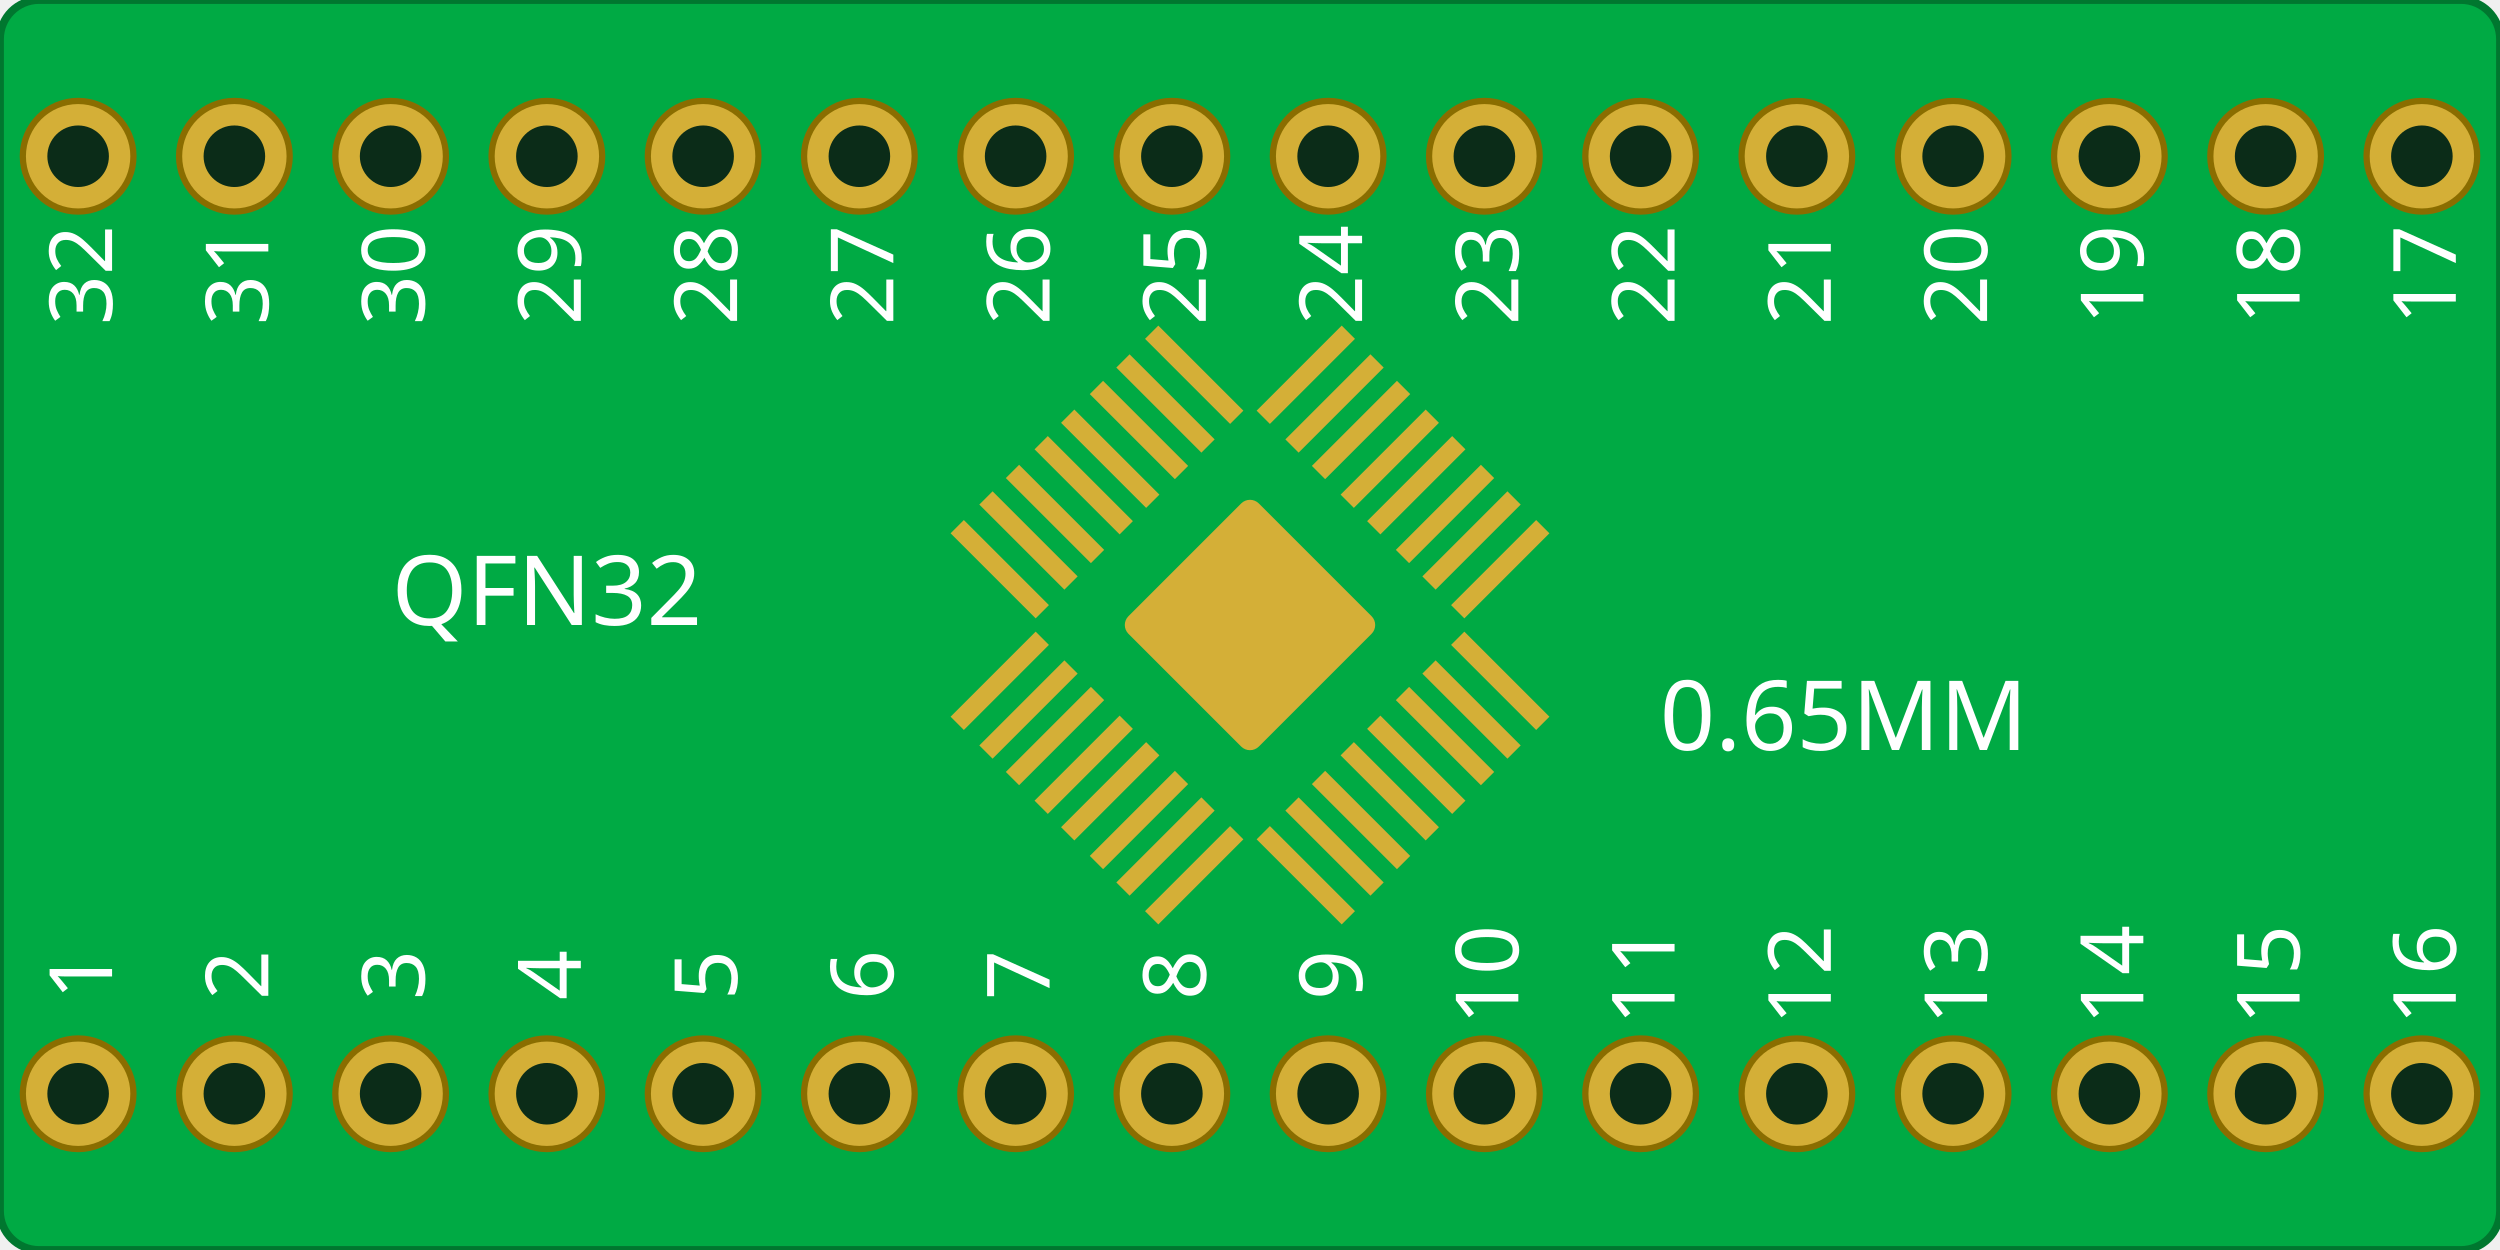
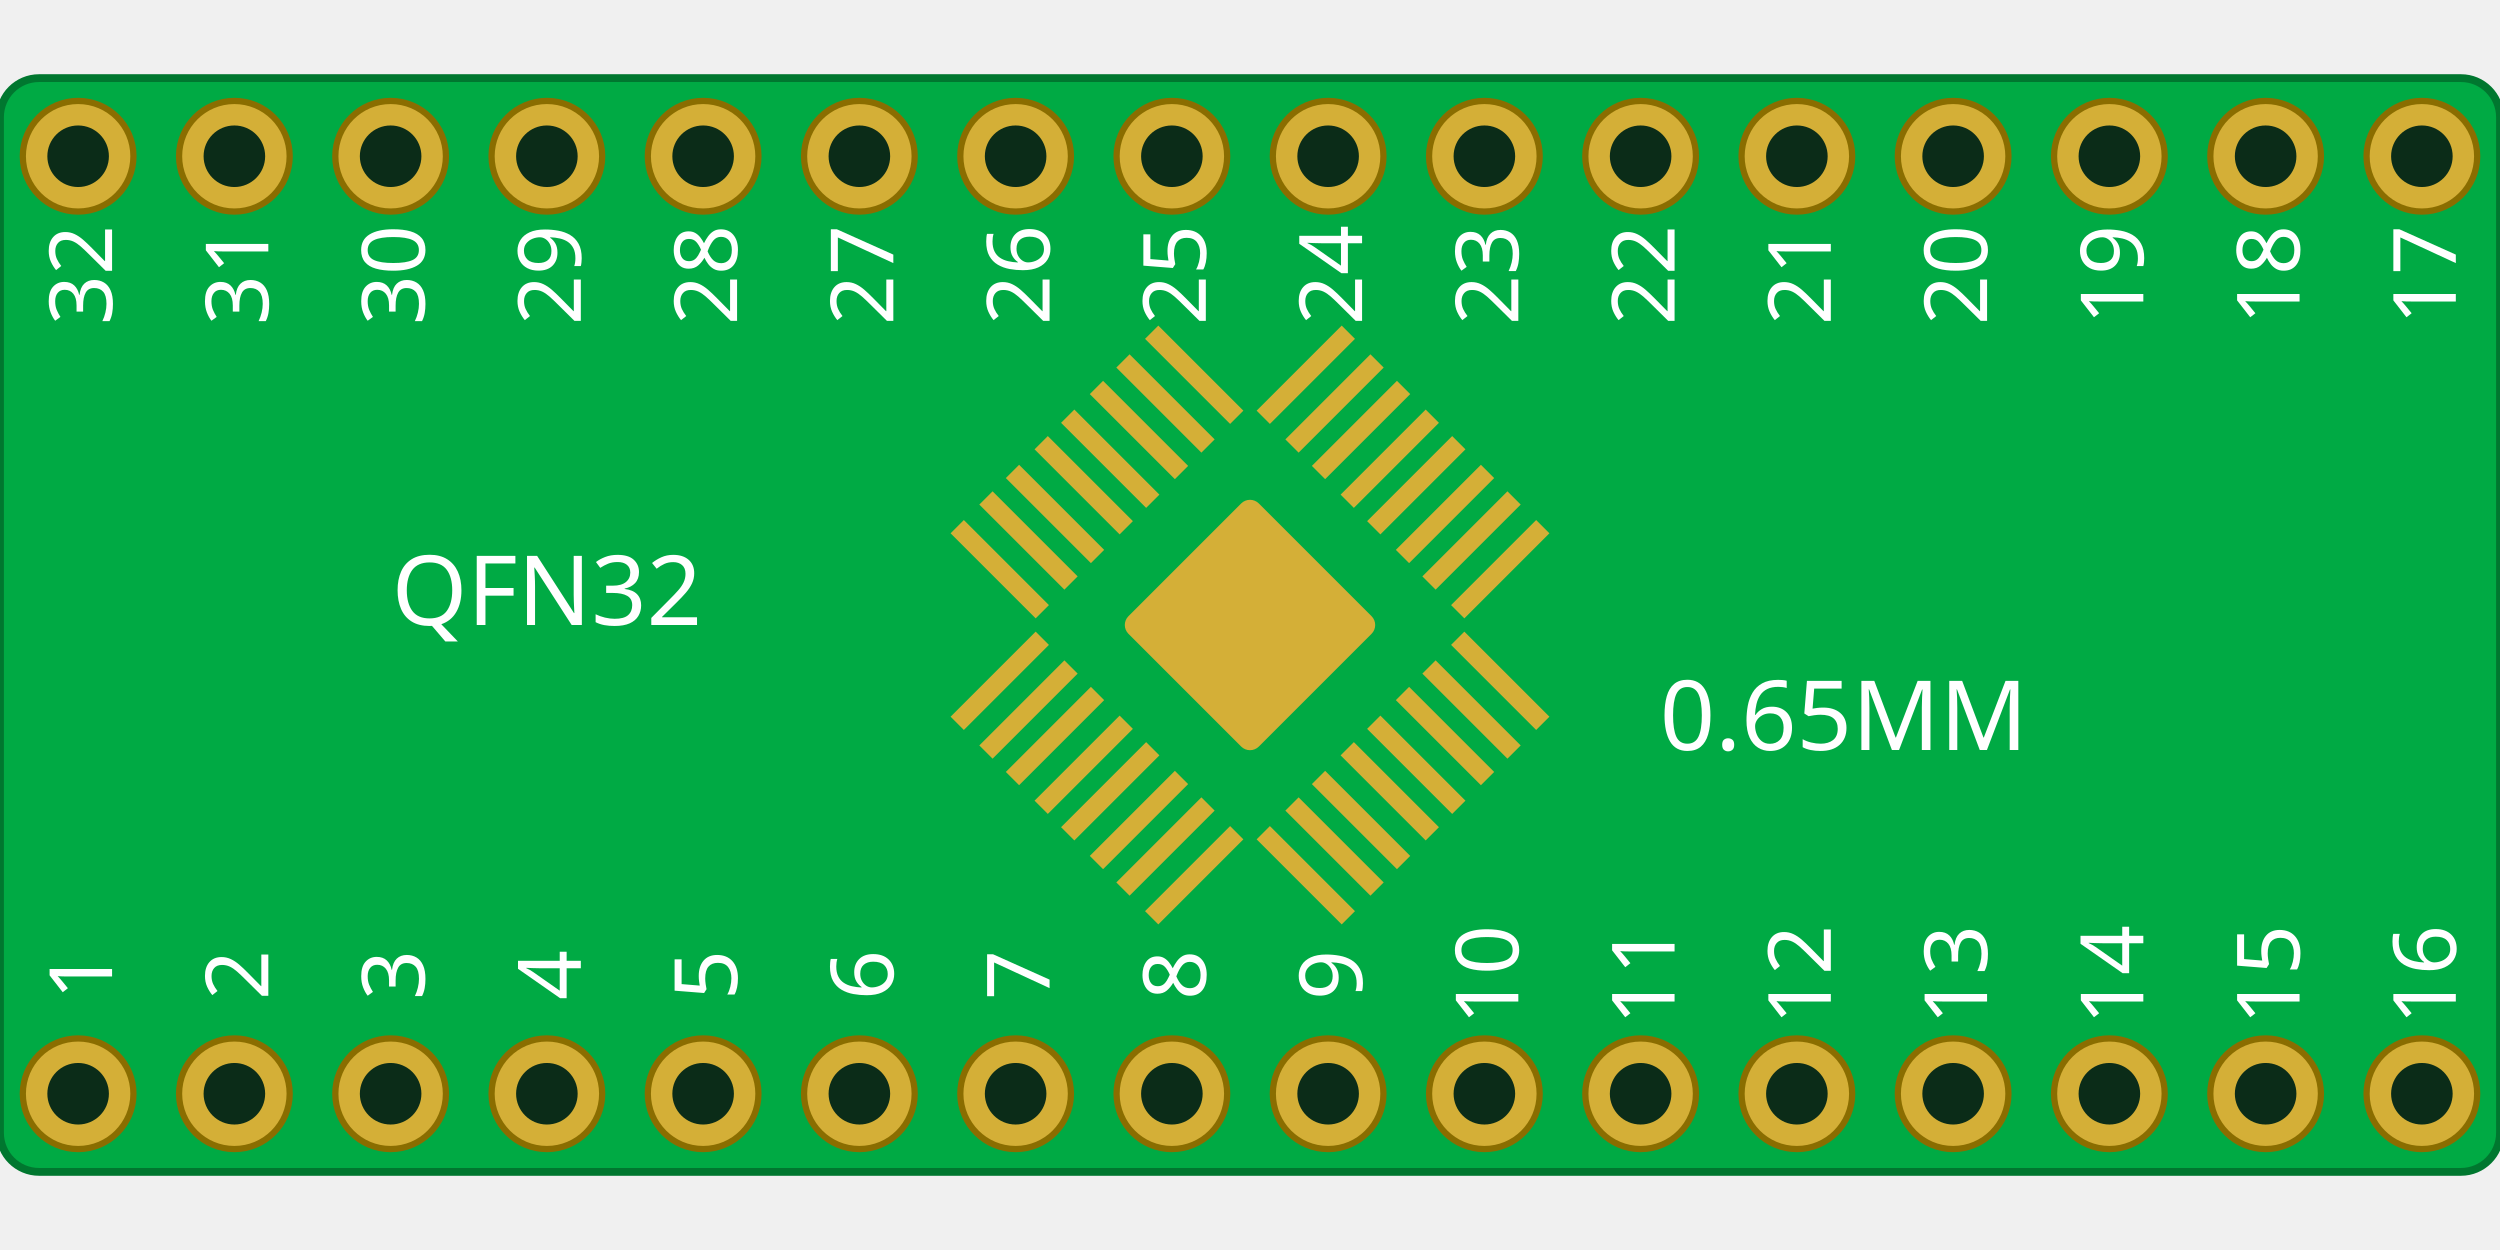
<svg xmlns="http://www.w3.org/2000/svg" width="40.64mm" height="20.32mm" viewBox="50 0 1600 800">
  <g id="breadboard">
-     <rect x="50" y="0" width="1600" height="800" rx="25" ry="25" fill="#00aa44" stroke="#00772f" stroke-width="5" />
+     <rect x="50" y="50" width="1600" height="700" rx="25" ry="25" fill="#00aa44" stroke="#00772f" stroke-width="5" />
    <g fill="#d4af37" transform="rotate(45 850 400)">
      <rect x="791" y="341" width="118" height="118" rx="8" ry="8" />
      <rect x="756" y="223" width="12" height="77" />
      <rect x="756" y="500" width="12" height="77" />
      <rect x="673" y="306" width="77" height="12" />
      <rect x="950" y="306" width="77" height="12" />
      <rect x="782" y="223" width="12" height="77" />
      <rect x="782" y="500" width="12" height="77" />
      <rect x="673" y="332" width="77" height="12" />
      <rect x="950" y="332" width="77" height="12" />
      <rect x="806" y="223" width="12" height="77" />
      <rect x="806" y="500" width="12" height="77" />
      <rect x="673" y="356" width="77" height="12" />
      <rect x="950" y="356" width="77" height="12" />
      <rect x="832" y="223" width="12" height="77" />
      <rect x="832" y="500" width="12" height="77" />
      <rect x="673" y="382" width="77" height="12" />
      <rect x="950" y="382" width="77" height="12" />
      <rect x="856" y="223" width="12" height="77" />
      <rect x="856" y="500" width="12" height="77" />
      <rect x="673" y="406" width="77" height="12" />
      <rect x="950" y="406" width="77" height="12" />
      <rect x="882" y="223" width="12" height="77" />
      <rect x="882" y="500" width="12" height="77" />
      <rect x="673" y="432" width="77" height="12" />
      <rect x="950" y="432" width="77" height="12" />
      <rect x="906" y="223" width="12" height="77" />
      <rect x="906" y="500" width="12" height="77" />
      <rect x="673" y="456" width="77" height="12" />
      <rect x="950" y="456" width="77" height="12" />
      <rect x="932" y="223" width="12" height="77" />
      <rect x="932" y="500" width="12" height="77" />
      <rect x="673" y="482" width="77" height="12" />
      <rect x="950" y="482" width="77" height="12" />
    </g>
    <circle id="connector32pin" connectorname="RESET_N" cx="100" cy="100" r="35.4" fill="#d4af37" stroke="#8a6d00" stroke-width="4" />
    <circle cx="100" cy="100" r="19.7" fill="#0b2c18" />
    <text x="100" y="176" font-size="56" fill="#ffffff" text-anchor="middle" dominant-baseline="central" font-family="DroidSans" transform="rotate(-90 100 176)">32</text>
    <circle id="connector31pin" connectorname="AVDD33" cx="200" cy="100" r="35.4" fill="#d4af37" stroke="#8a6d00" stroke-width="4" />
    <circle cx="200" cy="100" r="19.7" fill="#0b2c18" />
    <text x="200" y="176" font-size="56" fill="#ffffff" text-anchor="middle" dominant-baseline="central" font-family="DroidSans" transform="rotate(-90 200 176)">31</text>
    <circle id="connector30pin" connectorname="MDI_TP" cx="300" cy="100" r="35.4" fill="#d4af37" stroke="#8a6d00" stroke-width="4" />
    <circle cx="300" cy="100" r="19.7" fill="#0b2c18" />
    <text x="300" y="176" font-size="56" fill="#ffffff" text-anchor="middle" dominant-baseline="central" font-family="DroidSans" transform="rotate(-90 300 176)">30</text>
    <circle id="connector29pin" connectorname="MDI_TN" cx="400" cy="100" r="35.4" fill="#d4af37" stroke="#8a6d00" stroke-width="4" />
    <circle cx="400" cy="100" r="19.7" fill="#0b2c18" />
    <text x="400" y="176" font-size="56" fill="#ffffff" text-anchor="middle" dominant-baseline="central" font-family="DroidSans" transform="rotate(-90 400 176)">29</text>
    <circle id="connector28pin" connectorname="REGOUT" cx="500" cy="100" r="35.4" fill="#d4af37" stroke="#8a6d00" stroke-width="4" />
    <circle cx="500" cy="100" r="19.7" fill="#0b2c18" />
    <text x="500" y="176" font-size="56" fill="#ffffff" text-anchor="middle" dominant-baseline="central" font-family="DroidSans" transform="rotate(-90 500 176)">28</text>
    <circle id="connector27pin" connectorname="MDI_RP" cx="600" cy="100" r="35.4" fill="#d4af37" stroke="#8a6d00" stroke-width="4" />
    <circle cx="600" cy="100" r="19.7" fill="#0b2c18" />
    <text x="600" y="176" font-size="56" fill="#ffffff" text-anchor="middle" dominant-baseline="central" font-family="DroidSans" transform="rotate(-90 600 176)">27</text>
    <circle id="connector26pin" connectorname="MDI_RN" cx="700" cy="100" r="35.4" fill="#d4af37" stroke="#8a6d00" stroke-width="4" />
    <circle cx="700" cy="100" r="19.7" fill="#0b2c18" />
    <text x="700" y="176" font-size="56" fill="#ffffff" text-anchor="middle" dominant-baseline="central" font-family="DroidSans" transform="rotate(-90 700 176)">26</text>
    <circle id="connector25pin" connectorname="ISET" cx="800" cy="100" r="35.4" fill="#d4af37" stroke="#8a6d00" stroke-width="4" />
    <circle cx="800" cy="100" r="19.7" fill="#0b2c18" />
    <text x="800" y="176" font-size="56" fill="#ffffff" text-anchor="middle" dominant-baseline="central" font-family="DroidSans" transform="rotate(-90 800 176)">25</text>
    <circle id="connector24pin" connectorname="TEST_ON" cx="900" cy="100" r="35.4" fill="#d4af37" stroke="#8a6d00" stroke-width="4" />
    <circle cx="900" cy="100" r="19.7" fill="#0b2c18" />
    <text x="900" y="176" font-size="56" fill="#ffffff" text-anchor="middle" dominant-baseline="central" font-family="DroidSans" transform="rotate(-90 900 176)">24</text>
    <circle id="connector23pin" connectorname="MDIO" cx="1000" cy="100" r="35.4" fill="#d4af37" stroke="#8a6d00" stroke-width="4" />
    <circle cx="1000" cy="100" r="19.7" fill="#0b2c18" />
    <text x="1000" y="176" font-size="56" fill="#ffffff" text-anchor="middle" dominant-baseline="central" font-family="DroidSans" transform="rotate(-90 1000 176)">23</text>
    <circle id="connector22pin" connectorname="MDC" cx="1100" cy="100" r="35.4" fill="#d4af37" stroke="#8a6d00" stroke-width="4" />
    <circle cx="1100" cy="100" r="19.7" fill="#0b2c18" />
    <text x="1100" y="176" font-size="56" fill="#ffffff" text-anchor="middle" dominant-baseline="central" font-family="DroidSans" transform="rotate(-90 1100 176)">22</text>
    <circle id="connector21pin" connectorname="RXER/INTR_32" cx="1200" cy="100" r="35.4" fill="#d4af37" stroke="#8a6d00" stroke-width="4" />
    <circle cx="1200" cy="100" r="19.7" fill="#0b2c18" />
    <text x="1200" y="176" font-size="56" fill="#ffffff" text-anchor="middle" dominant-baseline="central" font-family="DroidSans" transform="rotate(-90 1200 176)">21</text>
    <circle id="connector20pin" connectorname="CRS/LEDMOD" cx="1300" cy="100" r="35.4" fill="#d4af37" stroke="#8a6d00" stroke-width="4" />
    <circle cx="1300" cy="100" r="19.7" fill="#0b2c18" />
    <text x="1300" y="176" font-size="56" fill="#ffffff" text-anchor="middle" dominant-baseline="central" font-family="DroidSans" transform="rotate(-90 1300 176)">20</text>
    <circle id="connector19pin" connectorname="RXDV/CRS_DV/FX_HEN" cx="1400" cy="100" r="35.4" fill="#d4af37" stroke="#8a6d00" stroke-width="4" />
    <circle cx="1400" cy="100" r="19.7" fill="#0b2c18" />
    <text x="1400" y="176" font-size="56" fill="#ffffff" text-anchor="middle" dominant-baseline="central" font-family="DroidSans" transform="rotate(-90 1400 176)">19</text>
    <circle id="connector18pin" connectorname="RXD0" cx="1500" cy="100" r="35.4" fill="#d4af37" stroke="#8a6d00" stroke-width="4" />
    <circle cx="1500" cy="100" r="19.7" fill="#0b2c18" />
    <text x="1500" y="176" font-size="56" fill="#ffffff" text-anchor="middle" dominant-baseline="central" font-family="DroidSans" transform="rotate(-90 1500 176)">18</text>
    <circle id="connector17pin" connectorname="RXD1" cx="1600" cy="100" r="35.4" fill="#d4af37" stroke="#8a6d00" stroke-width="4" />
    <circle cx="1600" cy="100" r="19.7" fill="#0b2c18" />
    <text x="1600" y="176" font-size="56" fill="#ffffff" text-anchor="middle" dominant-baseline="central" font-family="DroidSans" transform="rotate(-90 1600 176)">17</text>
    <circle id="connector1pin" connectorname="TXER/FXSD" cx="100" cy="700" r="35.4" fill="#d4af37" stroke="#8a6d00" stroke-width="4" />
    <circle cx="100" cy="700" r="19.7" fill="#0b2c18" />
    <text x="100" y="624" font-size="56" fill="#ffffff" text-anchor="middle" dominant-baseline="central" font-family="DroidSans" transform="rotate(-90 100 624)">1</text>
    <circle id="connector2pin" connectorname="X1" cx="200" cy="700" r="35.4" fill="#d4af37" stroke="#8a6d00" stroke-width="4" />
    <circle cx="200" cy="700" r="19.7" fill="#0b2c18" />
    <text x="200" y="624" font-size="56" fill="#ffffff" text-anchor="middle" dominant-baseline="central" font-family="DroidSans" transform="rotate(-90 200 624)">2</text>
    <circle id="connector3pin" connectorname="X2" cx="300" cy="700" r="35.4" fill="#d4af37" stroke="#8a6d00" stroke-width="4" />
    <circle cx="300" cy="700" r="19.7" fill="#0b2c18" />
    <text x="300" y="624" font-size="56" fill="#ffffff" text-anchor="middle" dominant-baseline="central" font-family="DroidSans" transform="rotate(-90 300 624)">3</text>
    <circle id="connector4pin" connectorname="COL/RMII" cx="400" cy="700" r="35.4" fill="#d4af37" stroke="#8a6d00" stroke-width="4" />
    <circle cx="400" cy="700" r="19.7" fill="#0b2c18" />
    <text x="400" y="624" font-size="56" fill="#ffffff" text-anchor="middle" dominant-baseline="central" font-family="DroidSans" transform="rotate(-90 400 624)">4</text>
    <circle id="connector5pin" connectorname="TXEN" cx="500" cy="700" r="35.4" fill="#d4af37" stroke="#8a6d00" stroke-width="4" />
    <circle cx="500" cy="700" r="19.7" fill="#0b2c18" />
    <text x="500" y="624" font-size="56" fill="#ffffff" text-anchor="middle" dominant-baseline="central" font-family="DroidSans" transform="rotate(-90 500 624)">5</text>
    <circle id="connector6pin" connectorname="TXD3" cx="600" cy="700" r="35.4" fill="#d4af37" stroke="#8a6d00" stroke-width="4" />
    <circle cx="600" cy="700" r="19.7" fill="#0b2c18" />
    <text x="600" y="624" font-size="56" fill="#ffffff" text-anchor="middle" dominant-baseline="central" font-family="DroidSans" transform="rotate(-90 600 624)">6</text>
    <circle id="connector7pin" connectorname="TXD2" cx="700" cy="700" r="35.4" fill="#d4af37" stroke="#8a6d00" stroke-width="4" />
    <circle cx="700" cy="700" r="19.7" fill="#0b2c18" />
    <text x="700" y="624" font-size="56" fill="#ffffff" text-anchor="middle" dominant-baseline="central" font-family="DroidSans" transform="rotate(-90 700 624)">7</text>
    <circle id="connector8pin" connectorname="TXD1" cx="800" cy="700" r="35.4" fill="#d4af37" stroke="#8a6d00" stroke-width="4" />
    <circle cx="800" cy="700" r="19.7" fill="#0b2c18" />
    <text x="800" y="624" font-size="56" fill="#ffffff" text-anchor="middle" dominant-baseline="central" font-family="DroidSans" transform="rotate(-90 800 624)">8</text>
    <circle id="connector9pin" connectorname="TXD0" cx="900" cy="700" r="35.4" fill="#d4af37" stroke="#8a6d00" stroke-width="4" />
    <circle cx="900" cy="700" r="19.7" fill="#0b2c18" />
    <text x="900" y="624" font-size="56" fill="#ffffff" text-anchor="middle" dominant-baseline="central" font-family="DroidSans" transform="rotate(-90 900 624)">9</text>
    <circle id="connector10pin" connectorname="TXCLK/50M_CLKI" cx="1000" cy="700" r="35.4" fill="#d4af37" stroke="#8a6d00" stroke-width="4" />
    <circle cx="1000" cy="700" r="19.7" fill="#0b2c18" />
    <text x="1000" y="624" font-size="56" fill="#ffffff" text-anchor="middle" dominant-baseline="central" font-family="DroidSans" transform="rotate(-90 1000 624)">10</text>
    <circle id="connector11pin" connectorname="LED0/PHY_AD0" cx="1100" cy="700" r="35.4" fill="#d4af37" stroke="#8a6d00" stroke-width="4" />
    <circle cx="1100" cy="700" r="19.7" fill="#0b2c18" />
    <text x="1100" y="624" font-size="56" fill="#ffffff" text-anchor="middle" dominant-baseline="central" font-family="DroidSans" transform="rotate(-90 1100 624)">11</text>
    <circle id="connector12pin" connectorname="LED3/PHY_AD3" cx="1200" cy="700" r="35.4" fill="#d4af37" stroke="#8a6d00" stroke-width="4" />
    <circle cx="1200" cy="700" r="19.7" fill="#0b2c18" />
    <text x="1200" y="624" font-size="56" fill="#ffffff" text-anchor="middle" dominant-baseline="central" font-family="DroidSans" transform="rotate(-90 1200 624)">12</text>
    <circle id="connector13pin" connectorname="VDD_IO" cx="1300" cy="700" r="35.4" fill="#d4af37" stroke="#8a6d00" stroke-width="4" />
    <circle cx="1300" cy="700" r="19.7" fill="#0b2c18" />
    <text x="1300" y="624" font-size="56" fill="#ffffff" text-anchor="middle" dominant-baseline="central" font-family="DroidSans" transform="rotate(-90 1300 624)">13</text>
    <circle id="connector14pin" connectorname="RXCLK/50M_CLKO" cx="1400" cy="700" r="35.4" fill="#d4af37" stroke="#8a6d00" stroke-width="4" />
    <circle cx="1400" cy="700" r="19.7" fill="#0b2c18" />
    <text x="1400" y="624" font-size="56" fill="#ffffff" text-anchor="middle" dominant-baseline="central" font-family="DroidSans" transform="rotate(-90 1400 624)">14</text>
    <circle id="connector15pin" connectorname="RXD3" cx="1500" cy="700" r="35.4" fill="#d4af37" stroke="#8a6d00" stroke-width="4" />
    <circle cx="1500" cy="700" r="19.7" fill="#0b2c18" />
    <text x="1500" y="624" font-size="56" fill="#ffffff" text-anchor="middle" dominant-baseline="central" font-family="DroidSans" transform="rotate(-90 1500 624)">15</text>
    <circle id="connector16pin" connectorname="RXD2" cx="1600" cy="700" r="35.4" fill="#d4af37" stroke="#8a6d00" stroke-width="4" />
    <circle cx="1600" cy="700" r="19.7" fill="#0b2c18" />
    <text x="1600" y="624" font-size="56" fill="#ffffff" text-anchor="middle" dominant-baseline="central" font-family="DroidSans" transform="rotate(-90 1600 624)">16</text>
    <g id="connector0pin" connectorname="EPAD">
      <circle cx="850" cy="400" r="10" fill="none" stroke="none" />
    </g>
    <g fill="#ffffff" font-family="DroidSans" font-size="62" text-anchor="middle">
      <text x="400" y="400">QFN32</text>
      <text x="1230" y="480">0.65MM</text>
    </g>
  </g>
</svg>
